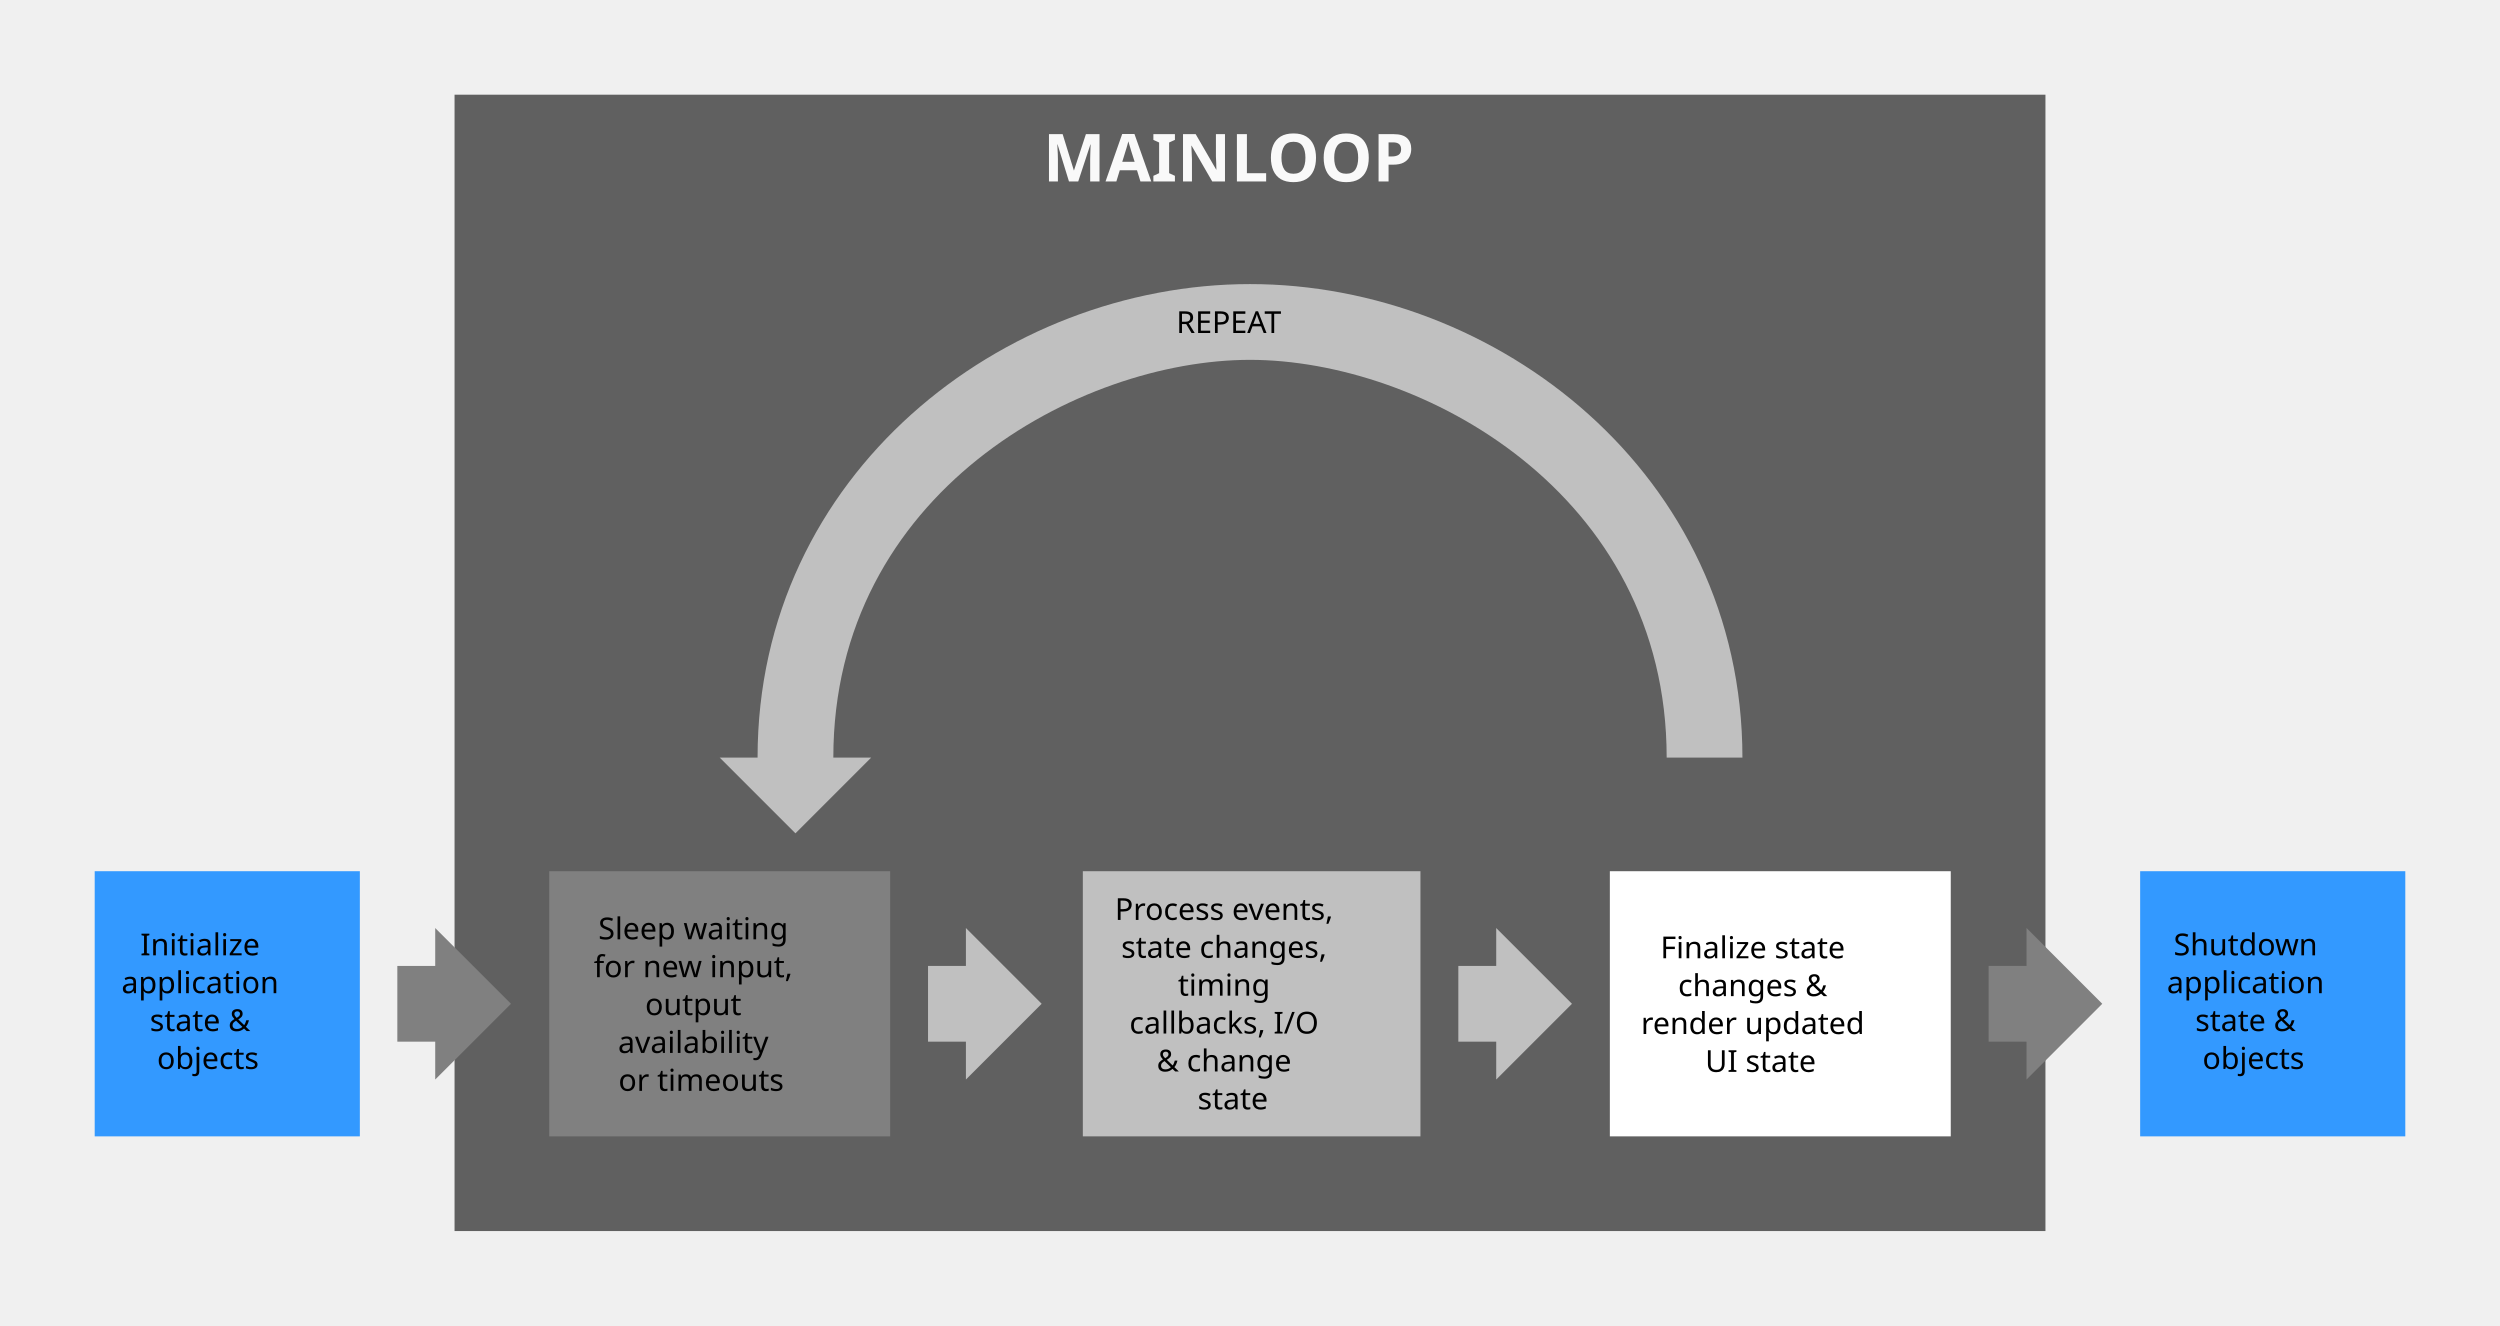
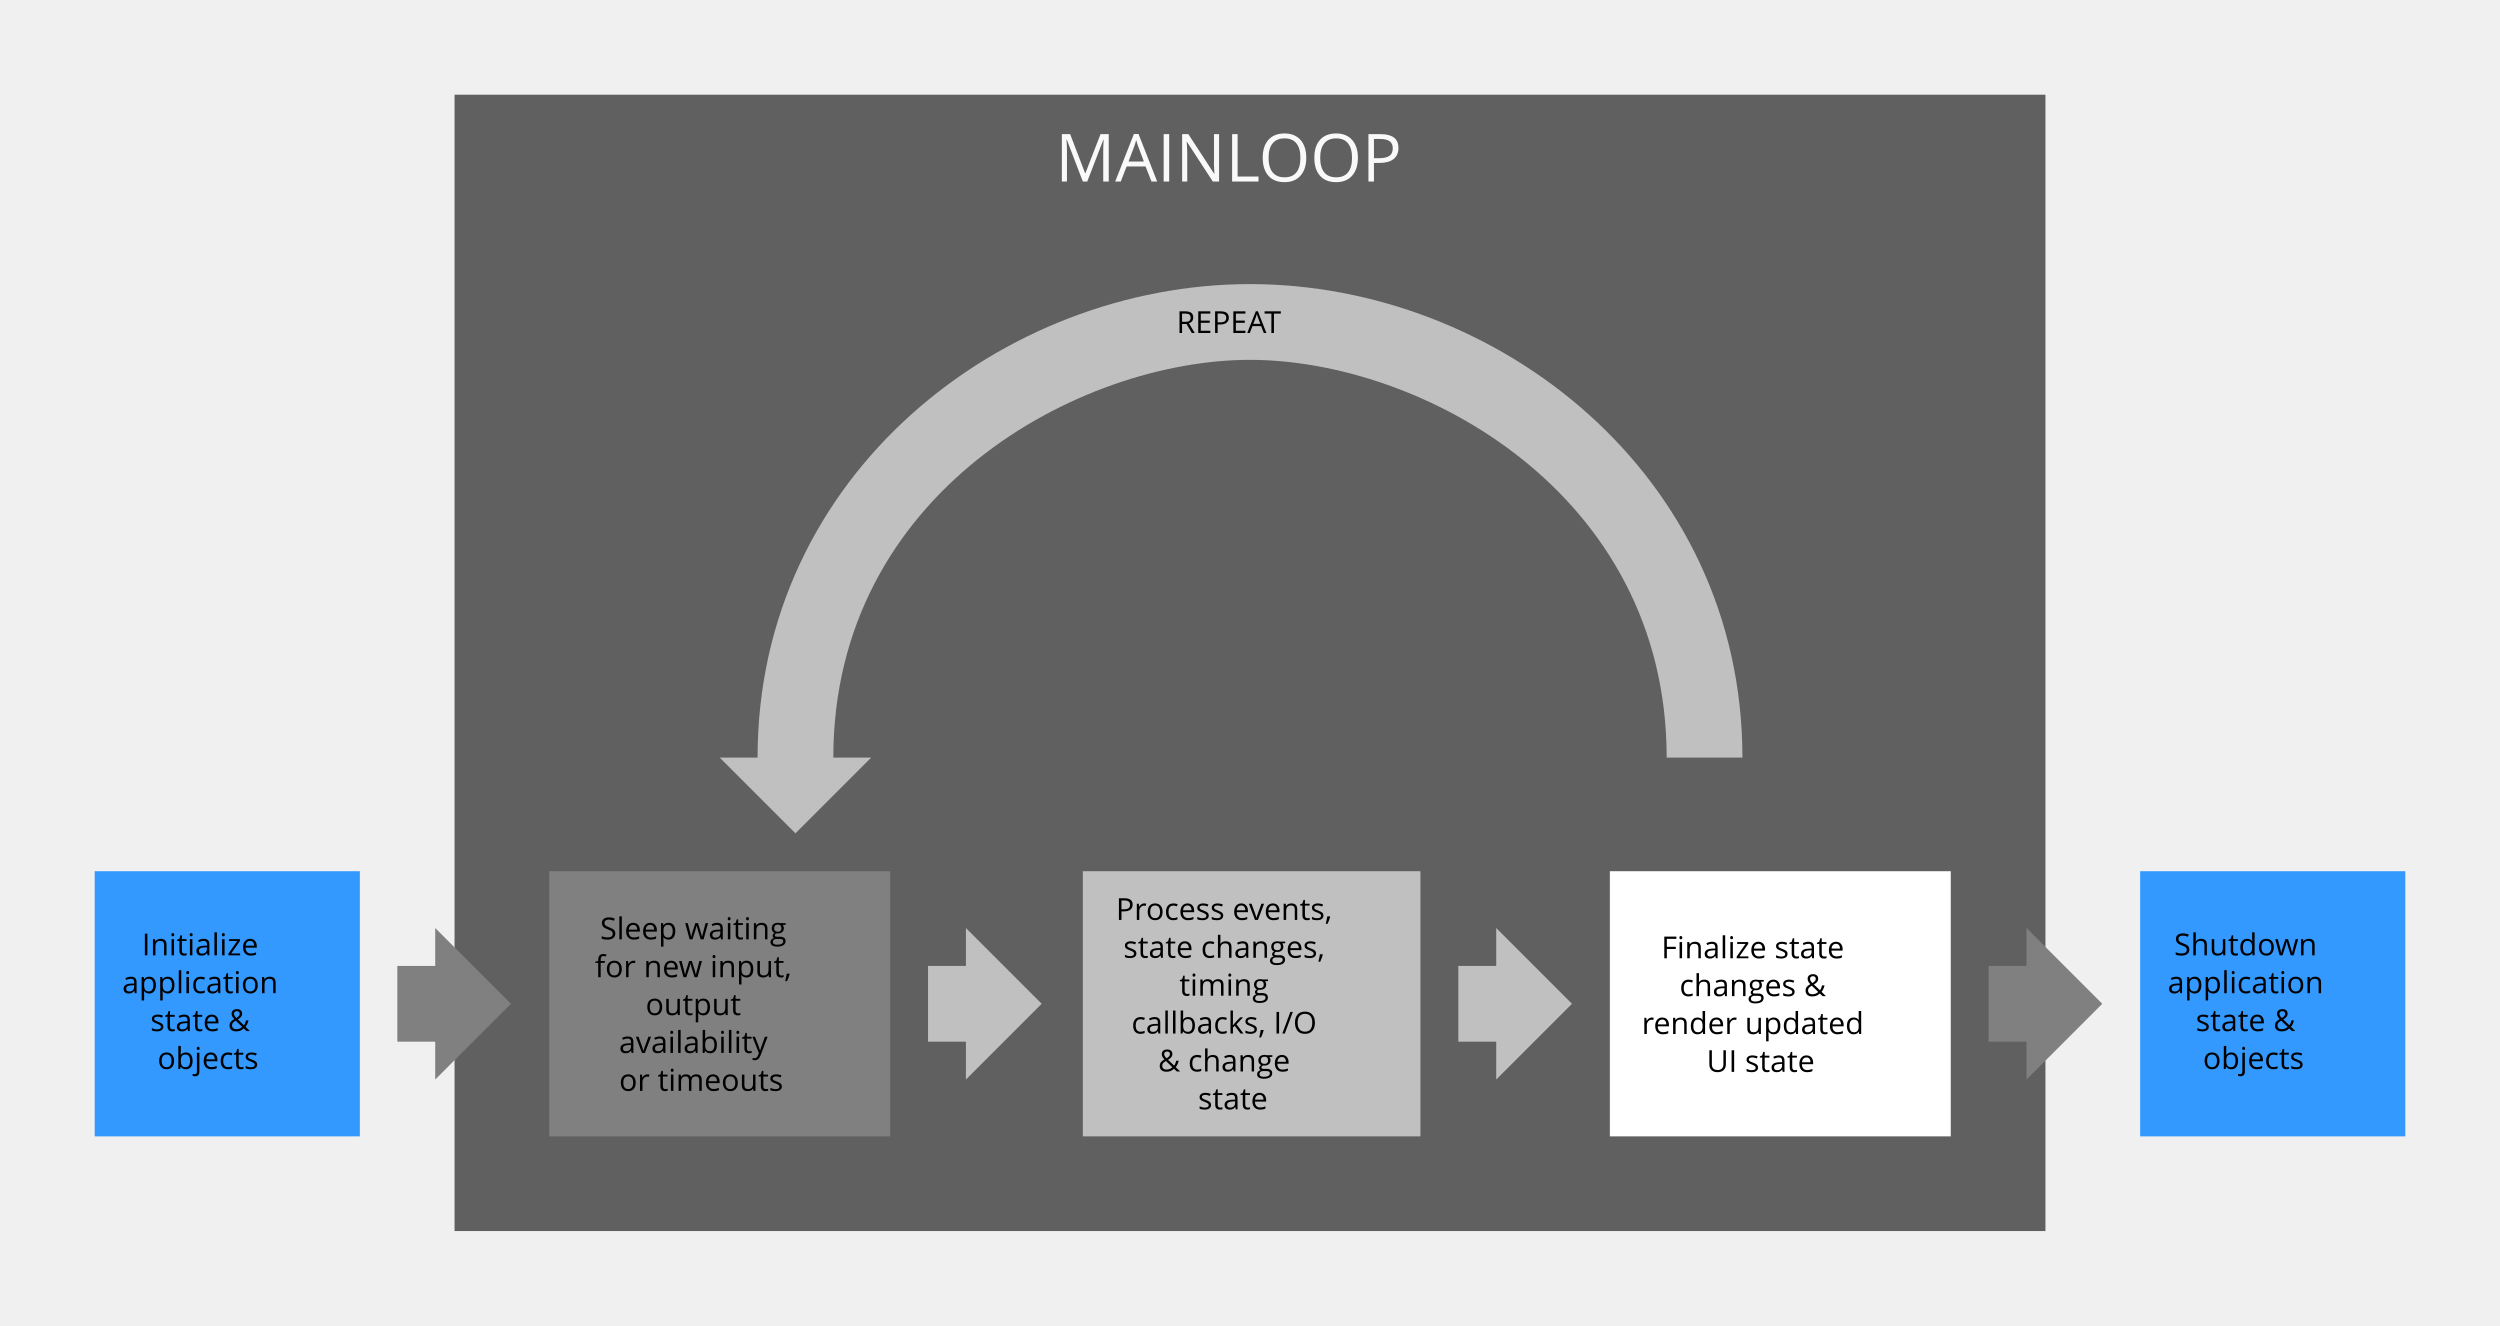
<svg xmlns="http://www.w3.org/2000/svg" width="660" height="350" viewBox="0 0 660 350" id="svg2" version="1.1">
  <defs id="defs4" />
  <g id="layer1" transform="translate(0,-702.3622)">
    <rect style="opacity:1;fill:#606060;fill-opacity:1;stroke:none;stroke-width:1;stroke-linecap:round;stroke-linejoin:round;stroke-miterlimit:4;stroke-dasharray:none;stroke-dashoffset:0;stroke-opacity:1" id="rect4431" width="420" height="300" x="120" y="727.362" rx="1.40664e-06" ry="1.40664e-06" />
    <rect style="opacity:1;fill:#3399ff;fill-opacity:1;stroke:none;stroke-width:1;stroke-linecap:round;stroke-linejoin:round;stroke-miterlimit:4;stroke-dasharray:none;stroke-dashoffset:0;stroke-opacity:1" id="rect4138" width="70" height="70" x="25" y="932.362" rx="1.40664e-06" ry="1.40664e-06" />
    <path style="fill:#808080;fill-opacity:1;fill-rule:evenodd;stroke:none;stroke-width:1;stroke-linecap:butt;stroke-linejoin:miter;stroke-miterlimit:4;stroke-dasharray:none;stroke-opacity:1" d="m 104.896,957.362 0,20 10,0 0,10 20,-20 -20,-20 0,10 z" id="path4140" />
    <rect style="opacity:1;fill:#808080;fill-opacity:1;stroke:none;stroke-width:1;stroke-linecap:round;stroke-linejoin:round;stroke-miterlimit:4;stroke-dasharray:none;stroke-dashoffset:0;stroke-opacity:1" id="rect4138-4" width="90" height="70" x="145" y="932.362" rx="1.4066401e-06" ry="1.40664e-06" />
    <rect style="opacity:1;fill:#c0c0c0;fill-opacity:1;stroke:none;stroke-width:1;stroke-linecap:round;stroke-linejoin:round;stroke-miterlimit:4;stroke-dasharray:none;stroke-dashoffset:0;stroke-opacity:1" id="rect4138-4-0" width="89.133" height="70" x="285.867" y="932.362" rx="1.40664e-06" ry="1.40664e-06" />
    <path style="fill:#c0c0c0;fill-opacity:1;fill-rule:evenodd;stroke:none;stroke-width:1;stroke-linecap:butt;stroke-linejoin:miter;stroke-miterlimit:4;stroke-dasharray:none;stroke-opacity:1" d="m 245,957.362 0,20 10,0 0,10 20,-20 -20,-20 0,10 z" id="path4140-1" />
    <rect style="opacity:1;fill:#ffffff;fill-opacity:1;stroke:none;stroke-width:1;stroke-linecap:round;stroke-linejoin:round;stroke-miterlimit:4;stroke-dasharray:none;stroke-dashoffset:0;stroke-opacity:1" id="rect4138-4-0-3" width="90" height="70" x="425" y="932.362" rx="1.40664e-06" ry="1.40664e-06" />
    <path style="fill:#c0c0c0;fill-opacity:1;fill-rule:evenodd;stroke:none;stroke-width:1;stroke-linecap:butt;stroke-linejoin:miter;stroke-miterlimit:4;stroke-dasharray:none;stroke-opacity:1" d="m 385,957.362 0,20 10,0 0,10 20,-20 -20,-20 0,10 z" id="path4140-1-9" />
    <rect style="opacity:1;fill:#3399ff;fill-opacity:1;stroke:none;stroke-width:1;stroke-linecap:round;stroke-linejoin:round;stroke-miterlimit:4;stroke-dasharray:none;stroke-dashoffset:0;stroke-opacity:1" id="rect4138-4-0-3-8" width="70" height="70" x="565" y="932.362" rx="1.40664e-06" ry="1.40664e-06" />
    <path style="fill:#808080;fill-opacity:1;fill-rule:evenodd;stroke:none;stroke-width:1;stroke-linecap:butt;stroke-linejoin:miter;stroke-miterlimit:4;stroke-dasharray:none;stroke-opacity:1" d="m 525,957.362 0,20 10,0 0,10 20,-20 -20,-20 0,10 z" id="path4140-1-9-7" />
    <path style="fill:#c0c0c0;fill-opacity:1;fill-rule:evenodd;stroke:none;stroke-width:1;stroke-linecap:butt;stroke-linejoin:miter;stroke-miterlimit:4;stroke-dasharray:none;stroke-opacity:1" d="m 460,902.362 c 0,-75 -65,-125 -130,-125 -65,0 -130,50 -130,125 l -10,0 20,20 20,-20 -10,0 c 0,-70 65,-105 110,-105 45,0 110,35 110,105 z" id="path4244" />
-     <text xml:space="preserve" style="font-style:normal;font-variant:normal;font-weight:normal;font-stretch:normal;font-size:8px;line-height:125%;font-family:Elegante;-inkscape-font-specification:Elegante;text-align:center;letter-spacing:0px;word-spacing:0px;text-anchor:middle;fill:#000000;fill-opacity:1;stroke:none;stroke-width:1px;stroke-linecap:butt;stroke-linejoin:miter;stroke-opacity:1" x="60.104" y="954.569" id="text4246">
-       <tspan id="tspan4248" x="60.104" y="954.569">Initialize</tspan>
-       <tspan x="60.104" y="964.569" id="tspan4250">application</tspan>
-       <tspan x="60.104" y="974.569" id="tspan4252">state &amp;</tspan>
-       <tspan x="60.104" y="984.569" id="tspan4254">objects</tspan>
+     <text xml:space="preserve" style="font-style:normal;font-variant:normal;font-weight:normal;font-stretch:normal;font-size:8px;line-height:125%;font-family:'Open Sans';-inkscape-font-specification:'Open Sans';text-align:center;letter-spacing:0px;word-spacing:0px;text-anchor:middle;fill:#000000;fill-opacity:1;stroke:none;stroke-width:1px;stroke-linecap:butt;stroke-linejoin:miter;stroke-opacity:1;" x="60.104" y="954.569" id="text4246">
+       <tspan id="tspan4248" x="60.104" y="954.569" style="-inkscape-font-specification:'Open Sans';font-family:'Open Sans';font-weight:normal;font-style:normal;font-stretch:normal;font-variant:normal;">Initialize</tspan>
+       <tspan x="60.104" y="964.569" id="tspan4250" style="-inkscape-font-specification:'Open Sans';font-family:'Open Sans';font-weight:normal;font-style:normal;font-stretch:normal;font-variant:normal;">application</tspan>
+       <tspan x="60.104" y="974.569" id="tspan4252" style="-inkscape-font-specification:'Open Sans';font-family:'Open Sans';font-weight:normal;font-style:normal;font-stretch:normal;font-variant:normal;">state &amp;</tspan>
+       <tspan x="60.104" y="984.569" id="tspan4254" style="-inkscape-font-specification:'Open Sans';font-family:'Open Sans';font-weight:normal;font-style:normal;font-stretch:normal;font-variant:normal;">objects</tspan>
    </text>
-     <text xml:space="preserve" style="font-style:normal;font-variant:normal;font-weight:normal;font-stretch:normal;font-size:8px;line-height:125%;font-family:Elegante;-inkscape-font-specification:Elegante;text-align:center;letter-spacing:0px;word-spacing:0px;text-anchor:middle;fill:#000000;fill-opacity:1;stroke:none;stroke-width:1px;stroke-linecap:butt;stroke-linejoin:miter;stroke-opacity:1" x="190.301" y="950.345" id="text4246-7">
+     <text xml:space="preserve" style="font-style:normal;font-variant:normal;font-weight:normal;font-stretch:normal;font-size:8px;line-height:125%;font-family:'Open Sans';-inkscape-font-specification:'Open Sans';text-align:center;letter-spacing:0px;word-spacing:0px;text-anchor:middle;fill:#000000;fill-opacity:1;stroke:none;stroke-width:1px;stroke-linecap:butt;stroke-linejoin:miter;stroke-opacity:1;" x="190.301" y="950.345" id="text4246-7">
      <tspan x="190.301" y="950.345" id="tspan4254-8">Sleep waiting</tspan>
      <tspan x="190.301" y="960.345" id="tspan4292">for new input,</tspan>
      <tspan x="190.301" y="970.345" id="tspan4294">output</tspan>
      <tspan x="190.301" y="980.345" id="tspan4298">availability</tspan>
      <tspan x="190.301" y="990.345" id="tspan4296">or timeouts</tspan>
    </text>
-     <text xml:space="preserve" style="font-style:normal;font-variant:normal;font-weight:normal;font-stretch:normal;font-size:8px;line-height:125%;font-family:Elegante;-inkscape-font-specification:Elegante;text-align:center;letter-spacing:0px;word-spacing:0px;text-anchor:middle;fill:#000000;fill-opacity:1;stroke:none;stroke-width:1px;stroke-linecap:butt;stroke-linejoin:miter;stroke-opacity:1" x="330.434" y="945.222" id="text4246-6">
+     <text xml:space="preserve" style="font-style:normal;font-variant:normal;font-weight:normal;font-stretch:normal;font-size:8px;line-height:125%;font-family:'Open Sans';-inkscape-font-specification:'Open Sans';text-align:center;letter-spacing:0px;word-spacing:0px;text-anchor:middle;fill:#000000;fill-opacity:1;stroke:none;stroke-width:1px;stroke-linecap:butt;stroke-linejoin:miter;stroke-opacity:1;" x="330.434" y="945.222" id="text4246-6">
      <tspan x="330.434" y="945.222" id="tspan4254-0">Process events,</tspan>
      <tspan x="330.434" y="955.222" id="tspan4323">state changes,</tspan>
      <tspan x="330.434" y="965.222" id="tspan4325">timing</tspan>
      <tspan x="330.434" y="975.222" id="tspan4327">callbacks, I/O</tspan>
      <tspan x="330.434" y="985.222" id="tspan4393">&amp; change</tspan>
      <tspan x="331.707" y="995.222" id="tspan4329">state </tspan>
    </text>
-     <text xml:space="preserve" style="font-style:normal;font-variant:normal;font-weight:normal;font-stretch:normal;font-size:8px;line-height:125%;font-family:Elegante;-inkscape-font-specification:Elegante;text-align:center;letter-spacing:0px;word-spacing:0px;text-anchor:middle;fill:#000000;fill-opacity:1;stroke:none;stroke-width:1px;stroke-linecap:butt;stroke-linejoin:miter;stroke-opacity:1" x="470" y="955.345" id="text4246-1">
+     <text xml:space="preserve" style="font-style:normal;font-variant:normal;font-weight:normal;font-stretch:normal;font-size:8px;line-height:125%;font-family:'Open Sans';-inkscape-font-specification:'Open Sans';text-align:center;letter-spacing:0px;word-spacing:0px;text-anchor:middle;fill:#000000;fill-opacity:1;stroke:none;stroke-width:1px;stroke-linecap:butt;stroke-linejoin:miter;stroke-opacity:1;" x="470" y="955.345" id="text4246-1">
      <tspan x="470" y="955.345" id="tspan4254-1">Finalize state</tspan>
      <tspan x="470" y="965.345" id="tspan4354">changes &amp;</tspan>
      <tspan x="470" y="975.345" id="tspan4356">render updated</tspan>
      <tspan x="470" y="985.345" id="tspan4358">UI state</tspan>
    </text>
-     <text xml:space="preserve" style="font-style:normal;font-variant:normal;font-weight:normal;font-stretch:normal;font-size:8px;line-height:125%;font-family:Elegante;-inkscape-font-specification:Elegante;text-align:center;letter-spacing:0px;word-spacing:0px;text-anchor:middle;fill:#000000;fill-opacity:1;stroke:none;stroke-width:1px;stroke-linecap:butt;stroke-linejoin:miter;stroke-opacity:1" x="600.104" y="954.569" id="text4246-60">
+     <text xml:space="preserve" style="font-style:normal;font-variant:normal;font-weight:normal;font-stretch:normal;font-size:8px;line-height:125%;font-family:'Open Sans';-inkscape-font-specification:'Open Sans';text-align:center;letter-spacing:0px;word-spacing:0px;text-anchor:middle;fill:#000000;fill-opacity:1;stroke:none;stroke-width:1px;stroke-linecap:butt;stroke-linejoin:miter;stroke-opacity:1;" x="600.104" y="954.569" id="text4246-60">
      <tspan x="600.104" y="954.569" id="tspan4254-81">Shutdown</tspan>
      <tspan x="600.104" y="964.569" id="tspan4383">application</tspan>
      <tspan x="600.104" y="974.569" id="tspan4385">state &amp;</tspan>
      <tspan x="600.104" y="984.569" id="tspan4387">objects</tspan>
    </text>
-     <text xml:space="preserve" style="font-style:normal;font-variant:normal;font-weight:normal;font-stretch:normal;font-size:8px;line-height:125%;font-family:Elegante;-inkscape-font-specification:Elegante;text-align:center;letter-spacing:0px;word-spacing:0px;text-anchor:middle;fill:#000000;fill-opacity:1;stroke:none;stroke-width:1px;stroke-linecap:butt;stroke-linejoin:miter;stroke-opacity:1" x="329.598" y="790.278" id="text4246-2">
+     <text xml:space="preserve" style="font-style:normal;font-variant:normal;font-weight:normal;font-stretch:normal;font-size:8px;line-height:125%;font-family:'Open Sans';-inkscape-font-specification:'Open Sans';text-align:center;letter-spacing:0px;word-spacing:0px;text-anchor:middle;fill:#000000;fill-opacity:1;stroke:none;stroke-width:1px;stroke-linecap:butt;stroke-linejoin:miter;stroke-opacity:1;" x="329.598" y="790.278" id="text4246-2">
      <tspan x="329.598" y="790.278" id="tspan4254-6">REPEAT</tspan>
    </text>
    <text xml:space="preserve" style="font-style:normal;font-variant:normal;font-weight:normal;font-stretch:normal;font-size:8px;line-height:125%;font-family:Elegante;-inkscape-font-specification:Elegante;text-align:center;letter-spacing:0px;word-spacing:0px;text-anchor:middle;fill:#f9f9f9;fill-opacity:1;stroke:none;stroke-width:1px;stroke-linecap:butt;stroke-linejoin:miter;stroke-opacity:1" x="329.551" y="750.278" id="text4246-2-8">
-       <tspan x="329.551" y="750.278" id="tspan4254-6-1" style="font-style:normal;font-variant:normal;font-weight:bold;font-stretch:normal;font-size:17.5px;font-family:Elegante;-inkscape-font-specification:'Elegante Bold'">MAINLOOP</tspan>
+       <tspan x="329.551" y="750.278" id="tspan4254-6-1" style="font-style:normal;font-variant:normal;font-weight:normal;font-stretch:normal;font-size:17.5px;font-family:'Open Sans';-inkscape-font-specification:'Open Sans';">MAINLOOP</tspan>
    </text>
  </g>
</svg>
